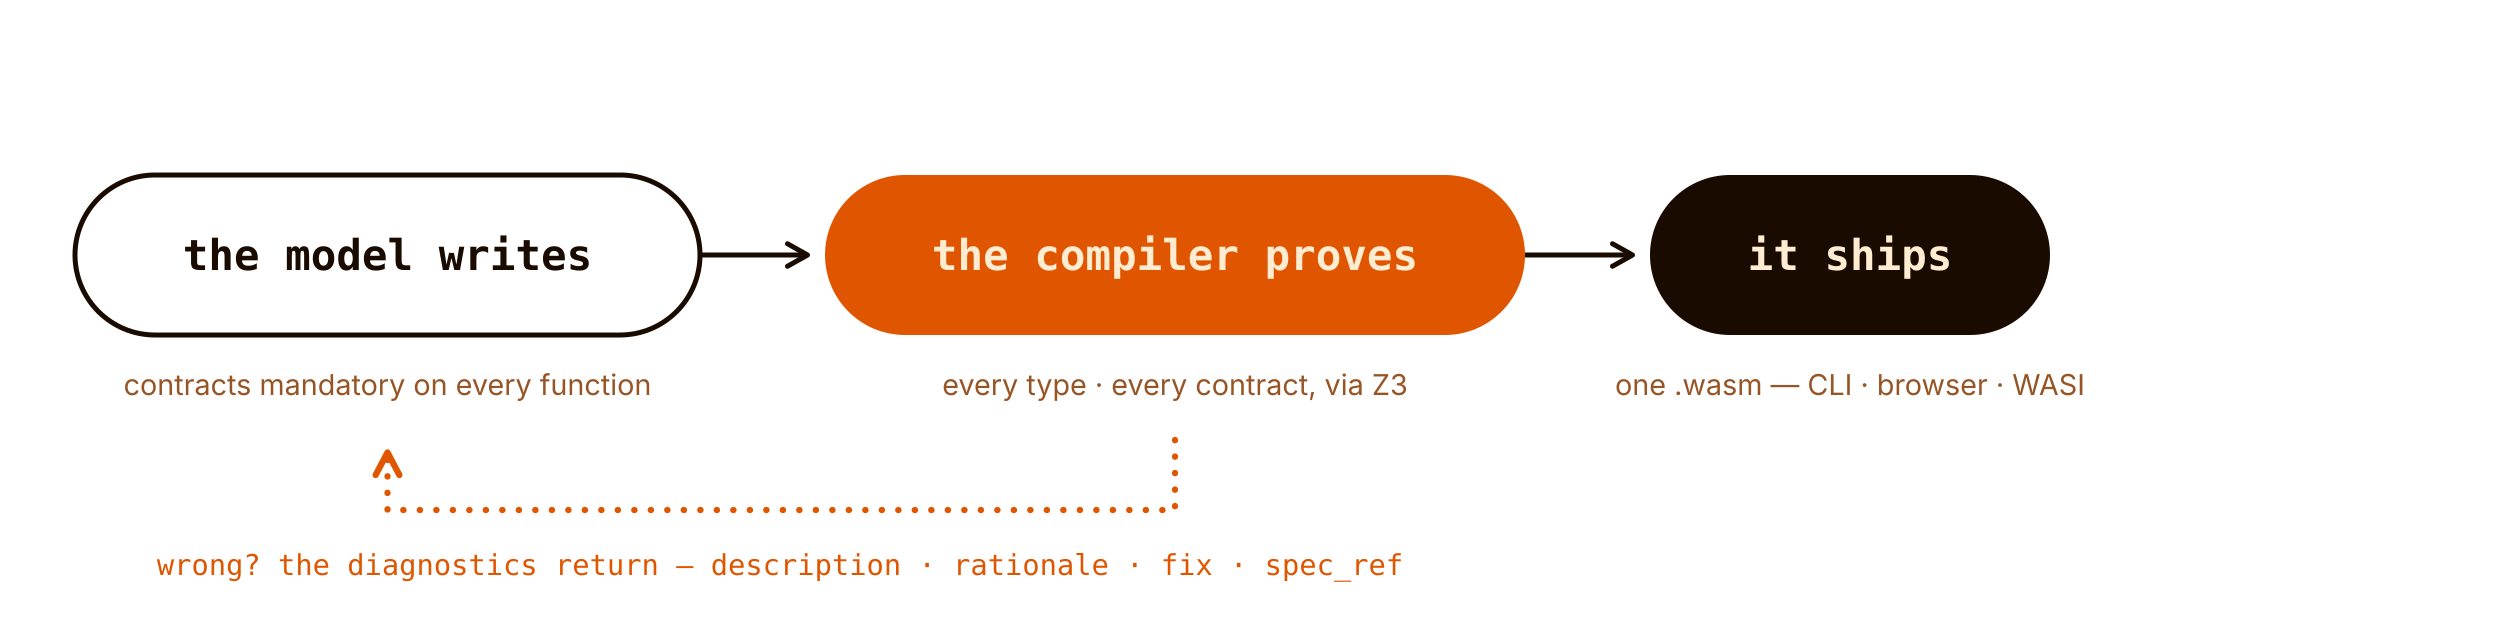
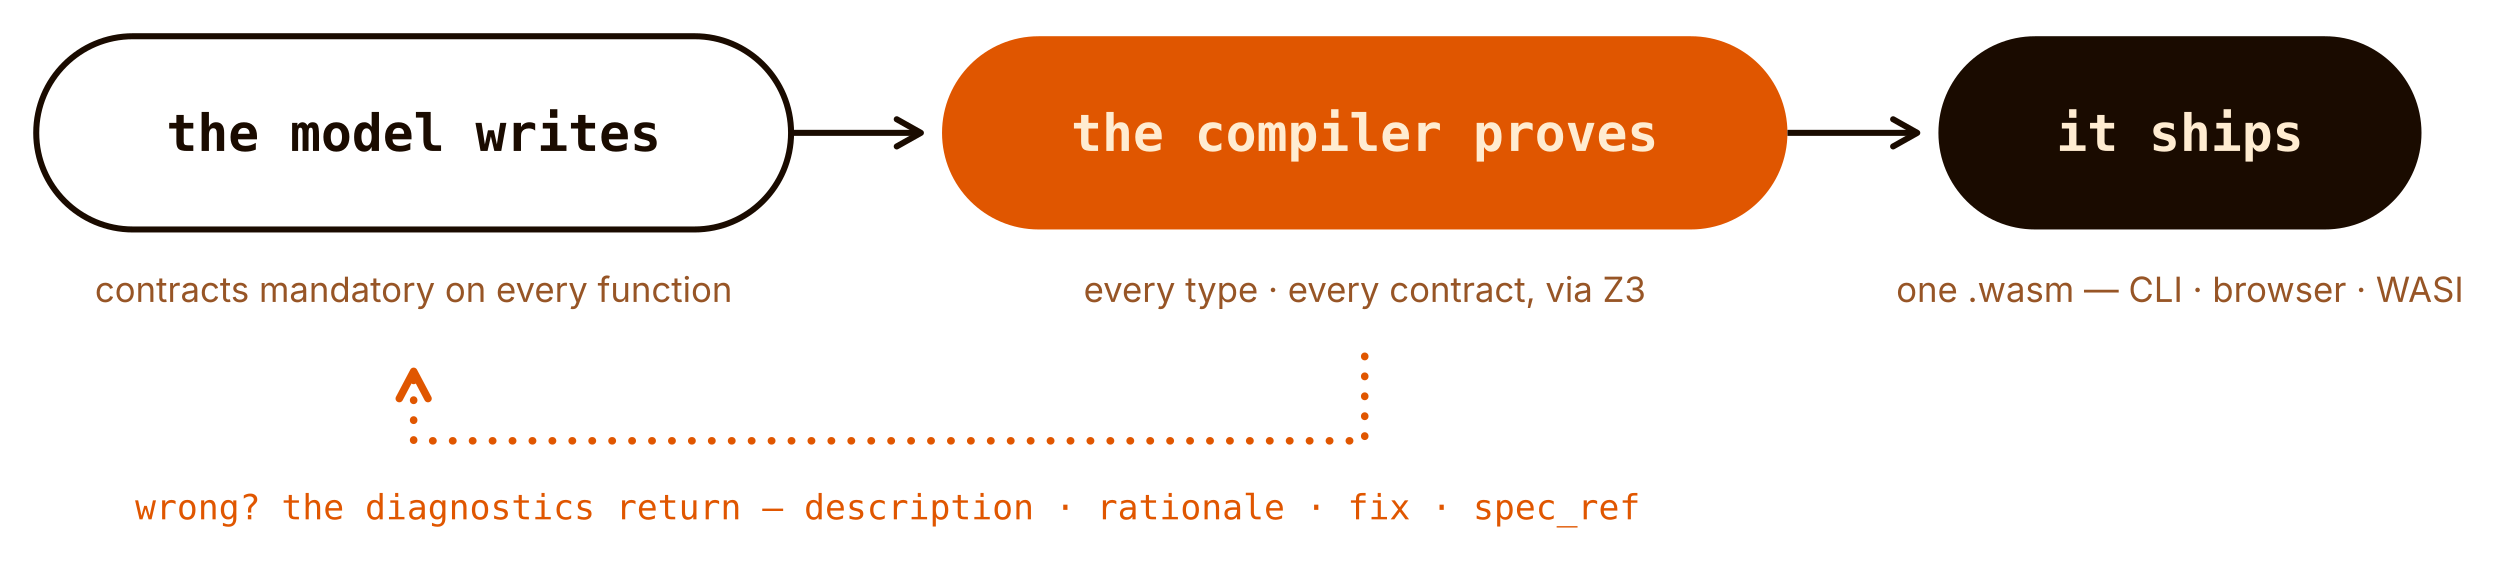
- <svg xmlns="http://www.w3.org/2000/svg" width="1000" height="252" viewBox="0 0 1000 252" role="img" aria-labelledby="title">
+ <svg xmlns="http://www.w3.org/2000/svg" width="828" height="188" viewBox="18 58 828 188" role="img" aria-labelledby="title">
  <defs>
    <marker id="warr" viewBox="0 0 12 12" refX="9" refY="6" markerWidth="12" markerHeight="12" markerUnits="userSpaceOnUse" orient="auto-start-reverse">
      <path d="M2,1.5 L10,6 L2,10.5" fill="none" stroke="#1A0B00" stroke-width="2" stroke-linecap="round" stroke-linejoin="round" />
    </marker>
    <marker id="flarr" viewBox="0 0 13 13" refX="10" refY="6.5" markerWidth="13" markerHeight="13" markerUnits="userSpaceOnUse" orient="auto-start-reverse">
      <path d="M2,1.75 L11,6.5 L2,11.25" fill="none" stroke="#E05600" stroke-width="2.5" stroke-linecap="round" stroke-linejoin="round" />
    </marker>
    <style>
      .mono { font-family: 'JetBrains Mono', 'SF Mono', Menlo, monospace; }
      .sans { font-family: Inter, -apple-system, BlinkMacSystemFont, 'Segoe UI', sans-serif; }
      .big { font-size: 17px; font-weight: 600; }
      .sub { font-size: 11.5px; fill: #975526; }
      .edge { stroke: #1A0B00; stroke-width: 2; }
    </style>
  </defs>
  <rect x="30" y="70" width="250" height="64" rx="32" fill="none" stroke="#1A0B00" stroke-width="2" />
  <text class="mono big" x="155" y="108" text-anchor="middle" fill="#1A0B00">the model writes</text>
  <text class="sans sub" x="155" y="158" text-anchor="middle">contracts mandatory on every function</text>
  <line class="edge" x1="280" y1="102" x2="322" y2="102" marker-end="url(#warr)" />
  <rect x="330" y="70" width="280" height="64" rx="32" fill="#E05600" />
  <text class="mono big" x="470" y="108" text-anchor="middle" fill="#FFECD1">the compiler proves</text>
  <text class="sans sub" x="470" y="158" text-anchor="middle">every type · every contract, via Z3</text>
  <line class="edge" x1="610" y1="102" x2="652" y2="102" marker-end="url(#warr)" />
  <rect x="660" y="70" width="160" height="64" rx="32" fill="#1A0B00" />
  <text class="mono big" x="740" y="108" text-anchor="middle" fill="#FFECD1">it ships</text>
  <text class="sans sub" x="740" y="158" text-anchor="middle">one .wasm — CLI · browser · WASI</text>
  <path d="M 470 176 L 470 204 L 155 204 L 155 182" fill="none" stroke="#E05600" stroke-width="2.5" stroke-dasharray="0.1 6.5" stroke-linecap="round" marker-end="url(#flarr)" />
  <text class="mono" x="312" y="230" text-anchor="middle" font-size="11.5px" fill="#E05600">wrong? the diagnostics return — description · rationale · fix · spec_ref</text>
</svg>
